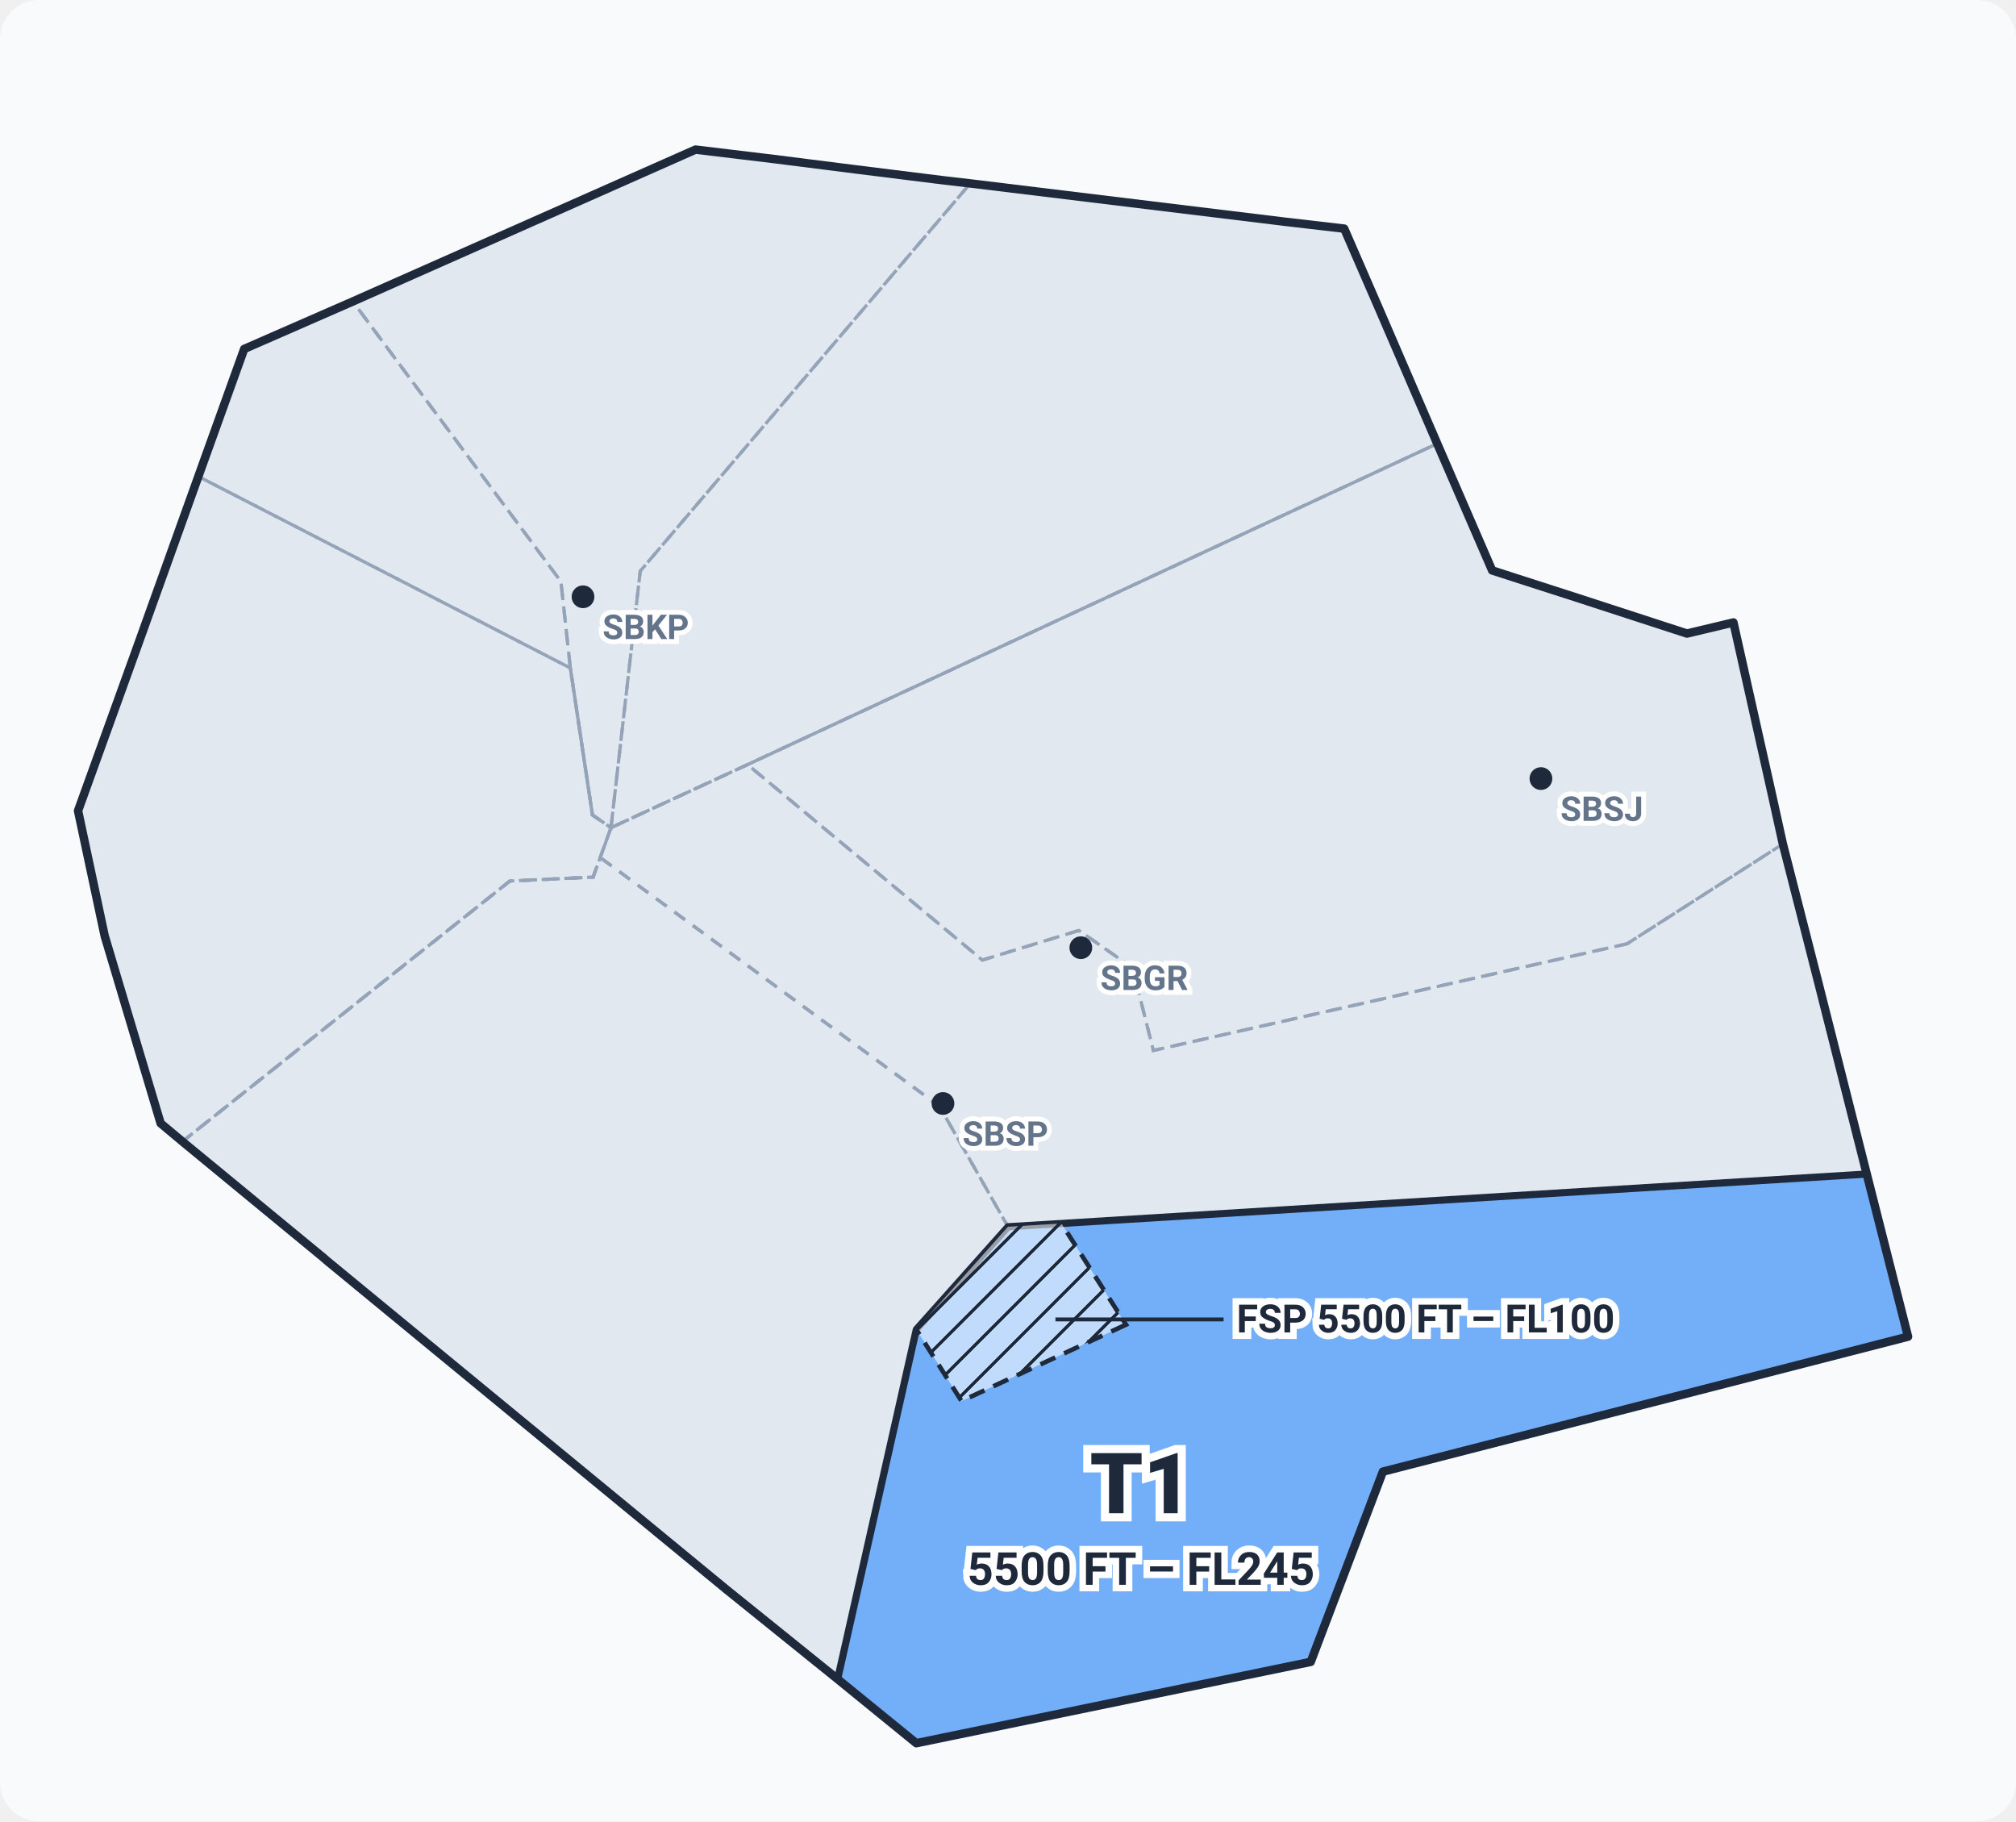
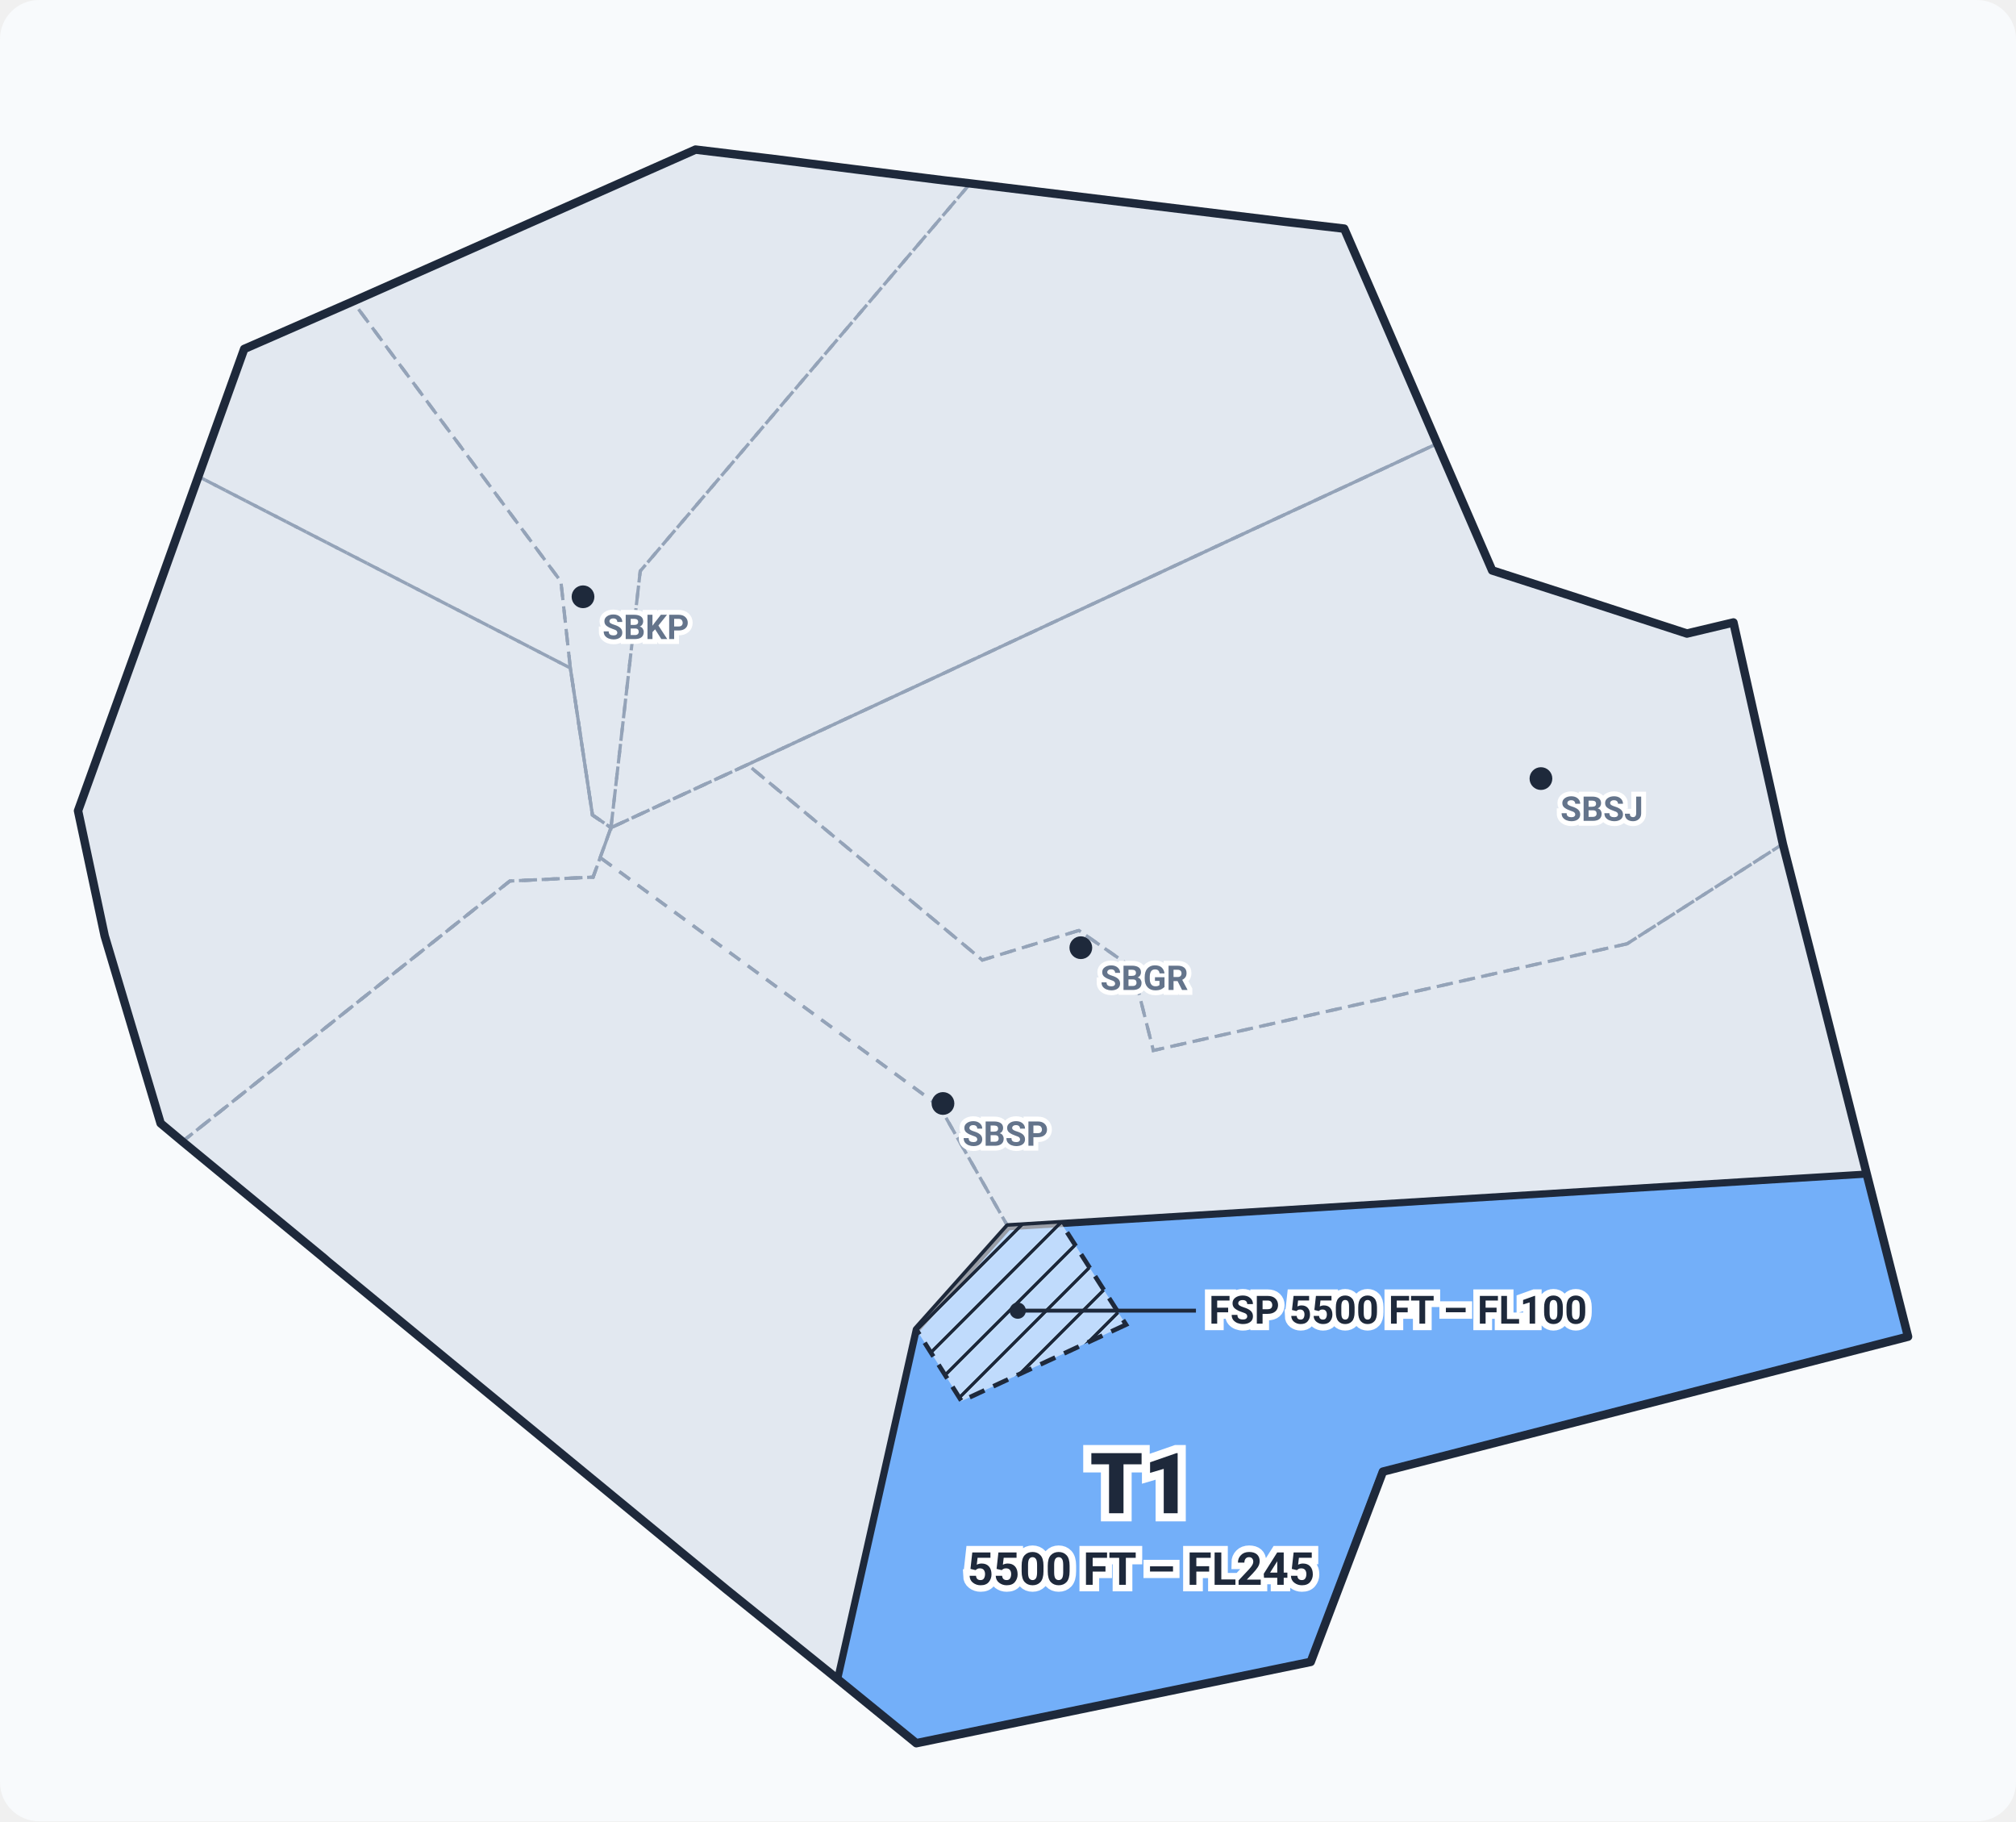
<svg xmlns="http://www.w3.org/2000/svg" viewBox="0 0 620 560" width="620" height="560" role="img" aria-label="TMA São Paulo: setores do APP" font-family="Ubuntu Sans, Ubuntu, Segoe UI, Roboto, Arial, sans-serif">
  <rect width="620" height="560" rx="12" fill="#f8fafc" />
  <defs>
    <pattern id="hach" width="8" height="8" patternUnits="userSpaceOnUse" patternTransform="rotate(45)">
      <rect width="8" height="8" fill="#fff" fill-opacity="0.55" />
      <path d="M0,0 V8" stroke="#1e293b" stroke-width="2" />
    </pattern>
    <clipPath id="clip-alvo">
      <path d="M586.8,411.0 L425.2,452.5 L403.1,511.0 L281.8,536.0 L257.6,516.3 L281.8,408.8 L310.0,377.2 L574.1,361.0 L586.8,411.0 Z" />
    </clipPath>
  </defs>
  <path d="M485.6,184.0 L458.9,175.4 L442.0,136.4 L423.7,94.0 L413.4,70.3 L395.3,68.2 L298.4,56.4 L290.6,55.5 L263.3,52.1 L238.0,48.9 L213.9,46.0 L108.5,92.7 L75.1,107.3 L61.0,146.5 L42.3,198.6 L24.0,249.3 L32.2,287.8 L49.4,345.4 L56.1,351.0 L99.7,386.9 L100.6,387.7 L223.6,488.9 L224.6,489.7 L257.6,516.3 L281.8,536.0 L403.1,511.0 L425.3,452.5 L586.8,411.0 L574.1,361.0 L559.3,302.5 L548.3,259.5 L544.9,244.1 L533.1,191.4 L518.8,194.8 L485.6,184.0 Z" fill="#e2e8f0" />
  <path d="M32.2,287.8 L24.0,249.3 L61.0,146.5 L175.4,205.4 L182.2,250.6 L187.9,254.5 L182.4,269.7 L156.8,270.9 L56.1,351.0 L49.4,345.4 L32.2,287.8 Z" fill="none" stroke="#94a3b8" stroke-width="1" stroke-dasharray="4 3" />
  <path d="M223.6,488.9 L124.9,407.8 L56.1,351.0 L156.8,270.9 L182.4,269.7 L184.6,263.7 L286.8,338.6 L289.4,341.0 L310.0,377.2 L281.8,408.8 L257.6,516.3 L223.6,488.9 Z" fill="none" stroke="#94a3b8" stroke-width="1" stroke-dasharray="4 3" />
  <path d="M187.9,254.5 L182.4,269.7 L156.8,270.9 L56.1,351.0 L49.4,345.4 L32.2,287.8 L24.0,249.3 L75.1,107.3 L108.5,92.7 L172.5,178.8 L175.4,205.4 L182.2,250.6 L187.9,254.5 Z" fill="none" stroke="#94a3b8" stroke-width="1" stroke-dasharray="4 3" />
  <path d="M182.2,250.6 L175.4,205.4 L61.0,146.5 L75.1,107.3 L213.9,46.0 L298.4,56.4 L196.9,175.6 L187.9,254.5 L182.2,250.6 Z" fill="none" stroke="#94a3b8" stroke-width="1" stroke-dasharray="4 3" />
  <path d="M175.4,205.4 L172.5,178.8 L108.5,92.7 L213.9,46.0 L298.4,56.4 L413.4,70.3 L442.0,136.4 L229.9,235.1 L187.9,254.5 L182.2,250.6 L175.4,205.4 Z" fill="none" stroke="#94a3b8" stroke-width="1" stroke-dasharray="4 3" />
  <path d="M298.4,56.4 L413.4,70.3 L442.0,136.4 L229.9,235.1 L187.9,254.5 L196.9,175.6 L298.4,56.4 Z" fill="none" stroke="#94a3b8" stroke-width="1" stroke-dasharray="4 3" />
  <path d="M289.4,341.0 L286.8,338.6 L184.6,263.7 L187.9,254.5 L229.9,235.1 L302.1,295.2 L331.8,286.1 L348.3,297.6 L354.7,323.0 L500.4,290.2 L548.3,259.5 L574.1,361.0 L310.0,377.2 L289.4,341.0 Z" fill="none" stroke="#94a3b8" stroke-width="1" stroke-dasharray="4 3" />
  <path d="M500.4,290.2 L354.7,323.0 L348.3,297.6 L331.8,286.1 L302.1,295.2 L229.9,235.1 L442.0,136.4 L458.9,175.4 L518.8,194.8 L533.1,191.4 L548.3,259.5 L500.4,290.2 Z" fill="none" stroke="#94a3b8" stroke-width="1" stroke-dasharray="4 3" />
  <path d="M586.8,411.0 L425.2,452.5 L403.1,511.0 L281.8,536.0 L257.6,516.3 L281.8,408.8 L310.0,377.2 L574.1,361.0 L586.8,411.0 Z" fill="#60a5fa" fill-opacity="0.85" stroke="#1e293b" stroke-width="2.2" stroke-linejoin="round" />
  <path d="M346.3,407.3 L295.7,430.8 L228.1,323.7 L188.7,306.7 L187.2,265.7 L200.2,275.2 L281.0,305.6 L287.5,315.3 L346.3,407.3 Z" fill="url(#hach)" stroke="#1e293b" stroke-width="1.4" stroke-dasharray="5 3" clip-path="url(#clip-alvo)" />
  <path d="M485.6,184.0 L458.9,175.4 L442.0,136.4 L423.7,94.0 L413.4,70.3 L395.3,68.2 L298.4,56.4 L290.6,55.5 L263.3,52.1 L238.0,48.9 L213.9,46.0 L108.5,92.7 L75.1,107.3 L61.0,146.5 L42.3,198.6 L24.0,249.3 L32.2,287.8 L49.4,345.4 L56.1,351.0 L99.7,386.9 L100.6,387.7 L223.6,488.9 L224.6,489.7 L257.6,516.3 L281.8,536.0 L403.1,511.0 L425.3,452.5 L586.8,411.0 L574.1,361.0 L559.3,302.5 L548.3,259.5 L544.9,244.1 L533.1,191.4 L518.8,194.8 L485.6,184.0 Z" fill="none" stroke="#1e293b" stroke-width="2.6" stroke-linejoin="round" />
  <circle cx="332.4" cy="291.4" r="3.5" fill="#1e293b" />
  <text x="338.4" y="304.4" font-size="10.5" fill="#64748b" font-weight="600" paint-order="stroke" stroke="#fff" stroke-width="3">SBGR</text>
  <circle cx="290.0" cy="339.3" r="3.5" fill="#1e293b" />
  <text x="296.0" y="352.3" font-size="10.5" fill="#64748b" font-weight="600" paint-order="stroke" stroke="#fff" stroke-width="3">SBSP</text>
  <circle cx="179.3" cy="183.5" r="3.5" fill="#1e293b" />
  <text x="185.3" y="196.5" font-size="10.5" fill="#64748b" font-weight="600" paint-order="stroke" stroke="#fff" stroke-width="3">SBKP</text>
  <circle cx="473.9" cy="239.4" r="3.5" fill="#1e293b" />
  <text x="479.9" y="252.4" font-size="10.5" fill="#64748b" font-weight="600" paint-order="stroke" stroke="#fff" stroke-width="3">SBSJ</text>
  <text x="350.9" y="465.3" text-anchor="middle" font-size="26" font-weight="800" fill="#1e293b" paint-order="stroke" stroke="#fff" stroke-width="5">T1</text>
  <text x="350.9" y="487.3" text-anchor="middle" font-size="14" font-weight="700" fill="#1e293b" paint-order="stroke" stroke="#fff" stroke-width="4">5500 FT – FL245</text>
-   <path d="M324.6,405.7 L376.3,405.7" stroke="#1e293b" stroke-width="1.2" />
-   <text x="380.3" y="409.7" font-size="12" font-weight="700" fill="#1e293b" paint-order="stroke" stroke="#fff" stroke-width="4">FSP 5500 FT – FL100</text>
+   <path d="M313.0,403.0 L367.8,403.0" stroke="#1e293b" stroke-width="1.2" />
+   <circle cx="313.0" cy="403.0" r="2.5" fill="#1e293b" />
+   <text x="371.8" y="407.0" text-anchor="start" font-size="12" font-weight="700" fill="#1e293b" paint-order="stroke" stroke="#fff" stroke-width="4">FSP 5500 FT – FL100</text>
</svg>
